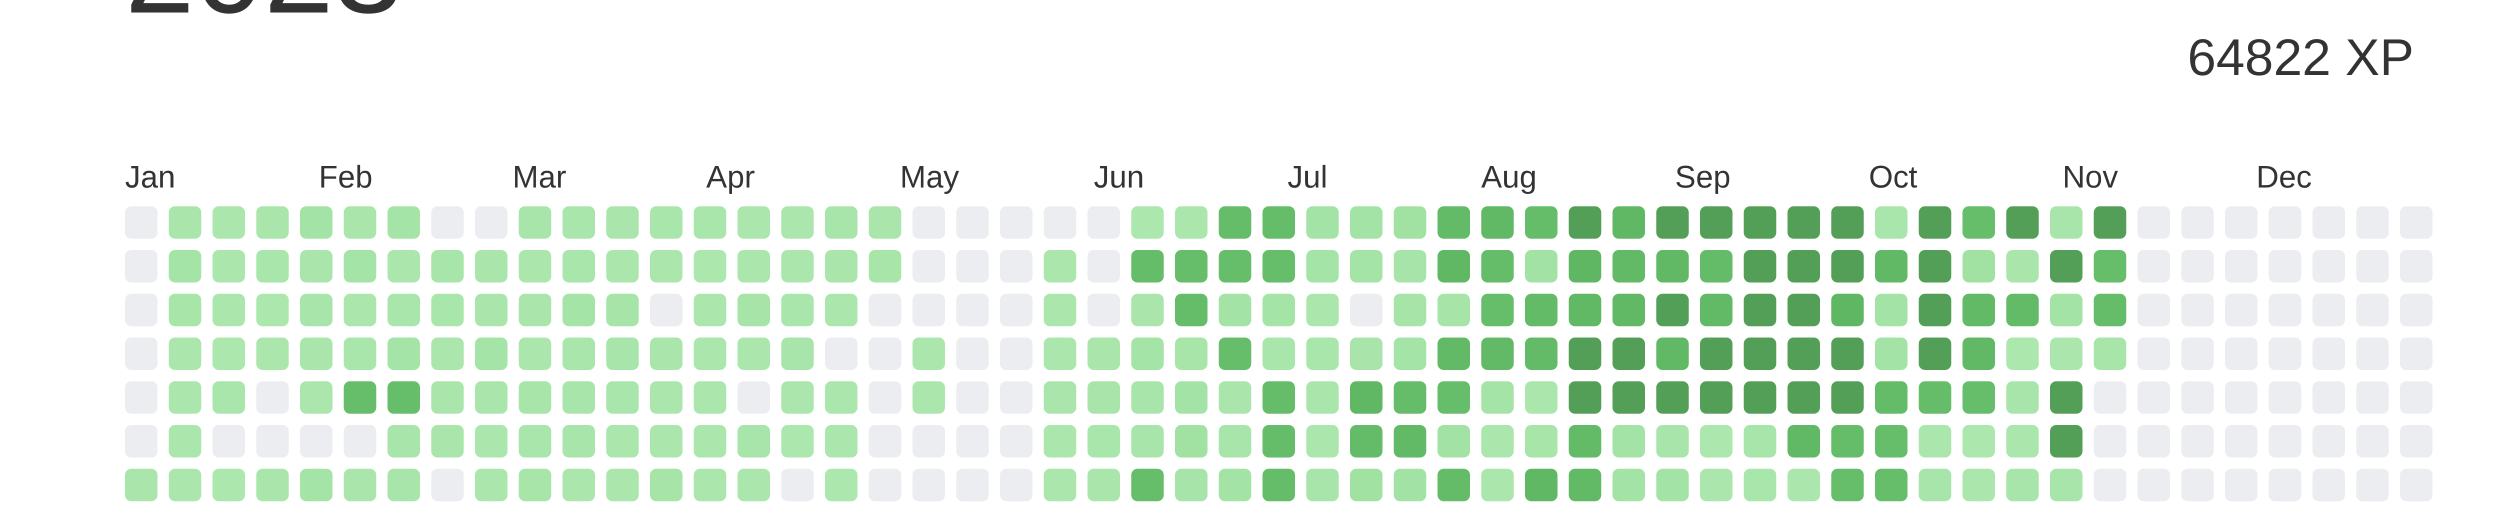
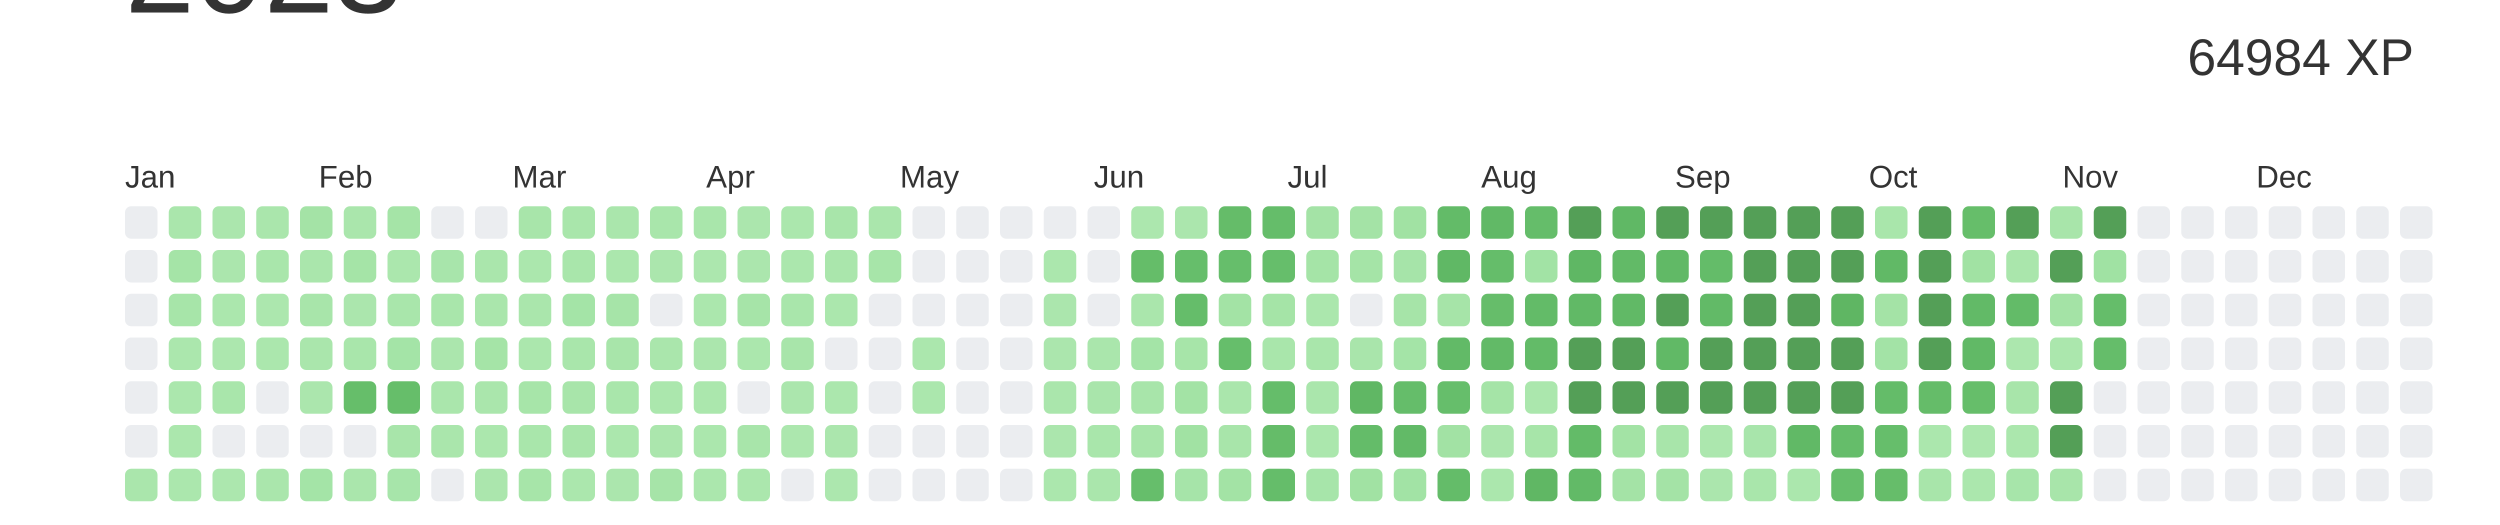
<svg xmlns="http://www.w3.org/2000/svg" baseProfile="full" height="42mm" version="1.1" viewBox="0,0,200,42" width="200mm">
  <defs />
  <rect fill="#ffffff" height="42" width="200" x="0" y="0" />
  <text alignment-baseline="hanging" fill="#333333" style="font-size:10.0px; font-family:Arial;" x="10" y="1">2023</text>
-   <text alignment-baseline="hanging" fill="#333333" style="font-size:4.125px; font-family:Arial;" x="175" y="6">64822 XP</text>
+   <text alignment-baseline="hanging" fill="#333333" style="font-size:4.125px; font-family:Arial;" x="175" y="6">64984 XP</text>
  <text fill="#333333" style="font-size:2.5px; font-family:Arial" x="10.0" y="15">Jan</text>
  <text fill="#333333" style="font-size:2.5px; font-family:Arial" x="25.5" y="15">Feb</text>
  <text fill="#333333" style="font-size:2.5px; font-family:Arial" x="41.0" y="15">Mar</text>
  <text fill="#333333" style="font-size:2.5px; font-family:Arial" x="56.5" y="15">Apr</text>
  <text fill="#333333" style="font-size:2.5px; font-family:Arial" x="72.0" y="15">May</text>
  <text fill="#333333" style="font-size:2.5px; font-family:Arial" x="87.5" y="15">Jun</text>
  <text fill="#333333" style="font-size:2.5px; font-family:Arial" x="103.0" y="15">Jul</text>
  <text fill="#333333" style="font-size:2.5px; font-family:Arial" x="118.5" y="15">Aug</text>
  <text fill="#333333" style="font-size:2.5px; font-family:Arial" x="134.0" y="15">Sep</text>
  <text fill="#333333" style="font-size:2.5px; font-family:Arial" x="149.5" y="15">Oct</text>
  <text fill="#333333" style="font-size:2.5px; font-family:Arial" x="165.0" y="15">Nov</text>
  <text fill="#333333" style="font-size:2.5px; font-family:Arial" x="180.5" y="15">Dec</text>
  <rect fill="#EBEDF0" height="2.6" rx="0.5" ry="0.5" width="2.6" x="10.0" y="16.5" />
  <rect fill="#EBEDF0" height="2.6" rx="0.5" ry="0.5" width="2.6" x="10.0" y="20.0" />
  <rect fill="#EBEDF0" height="2.6" rx="0.5" ry="0.5" width="2.6" x="10.0" y="23.5" />
  <rect fill="#EBEDF0" height="2.6" rx="0.5" ry="0.5" width="2.6" x="10.0" y="27.0" />
  <rect fill="#EBEDF0" height="2.6" rx="0.5" ry="0.5" width="2.6" x="10.0" y="30.5" />
  <rect fill="#EBEDF0" height="2.6" rx="0.5" ry="0.5" width="2.6" x="10.0" y="34.0" />
  <rect fill="#aae6ac" height="2.6" rx="0.5" ry="0.5" width="2.6" x="10.0" y="37.5" />
  <rect fill="#aae6ac" height="2.6" rx="0.5" ry="0.5" width="2.6" x="13.5" y="16.5" />
  <rect fill="#a5e4a7" height="2.6" rx="0.5" ry="0.5" width="2.6" x="13.5" y="20.0" />
  <rect fill="#a7e5a9" height="2.6" rx="0.5" ry="0.5" width="2.6" x="13.5" y="23.5" />
  <rect fill="#abe7ad" height="2.6" rx="0.5" ry="0.5" width="2.6" x="13.5" y="27.0" />
  <rect fill="#abe7ad" height="2.6" rx="0.5" ry="0.5" width="2.6" x="13.5" y="30.5" />
  <rect fill="#abe7ad" height="2.6" rx="0.5" ry="0.5" width="2.6" x="13.5" y="34.0" />
  <rect fill="#abe7ad" height="2.6" rx="0.5" ry="0.5" width="2.6" x="13.5" y="37.5" />
  <rect fill="#abe6ad" height="2.6" rx="0.5" ry="0.5" width="2.6" x="17.0" y="16.5" />
  <rect fill="#abe6ad" height="2.6" rx="0.5" ry="0.5" width="2.6" x="17.0" y="20.0" />
  <rect fill="#abe7ad" height="2.6" rx="0.5" ry="0.5" width="2.6" x="17.0" y="23.5" />
  <rect fill="#ace7ae" height="2.6" rx="0.5" ry="0.5" width="2.6" x="17.0" y="27.0" />
  <rect fill="#a9e6ab" height="2.6" rx="0.5" ry="0.5" width="2.6" x="17.0" y="30.5" />
  <rect fill="#EBEDF0" height="2.6" rx="0.5" ry="0.5" width="2.6" x="17.0" y="34.0" />
  <rect fill="#ace7ae" height="2.6" rx="0.5" ry="0.5" width="2.6" x="17.0" y="37.5" />
  <rect fill="#aae6ac" height="2.6" rx="0.5" ry="0.5" width="2.6" x="20.5" y="16.5" />
  <rect fill="#a9e6ab" height="2.6" rx="0.5" ry="0.5" width="2.6" x="20.5" y="20.0" />
  <rect fill="#ace7ae" height="2.6" rx="0.5" ry="0.5" width="2.6" x="20.5" y="23.5" />
  <rect fill="#abe7ad" height="2.6" rx="0.5" ry="0.5" width="2.6" x="20.5" y="27.0" />
  <rect fill="#EBEDF0" height="2.6" rx="0.5" ry="0.5" width="2.6" x="20.5" y="30.5" />
  <rect fill="#EBEDF0" height="2.6" rx="0.5" ry="0.5" width="2.6" x="20.5" y="34.0" />
  <rect fill="#aae6ac" height="2.6" rx="0.5" ry="0.5" width="2.6" x="20.5" y="37.5" />
  <rect fill="#a4e3a6" height="2.6" rx="0.5" ry="0.5" width="2.6" x="24.0" y="16.5" />
  <rect fill="#aae6ac" height="2.6" rx="0.5" ry="0.5" width="2.6" x="24.0" y="20.0" />
  <rect fill="#a8e5aa" height="2.6" rx="0.5" ry="0.5" width="2.6" x="24.0" y="23.5" />
  <rect fill="#aae6ac" height="2.6" rx="0.5" ry="0.5" width="2.6" x="24.0" y="27.0" />
  <rect fill="#abe6ad" height="2.6" rx="0.5" ry="0.5" width="2.6" x="24.0" y="30.5" />
  <rect fill="#EBEDF0" height="2.6" rx="0.5" ry="0.5" width="2.6" x="24.0" y="34.0" />
  <rect fill="#a4e4a7" height="2.6" rx="0.5" ry="0.5" width="2.6" x="24.0" y="37.5" />
  <rect fill="#aae6ac" height="2.6" rx="0.5" ry="0.5" width="2.6" x="27.5" y="16.5" />
  <rect fill="#a5e4a7" height="2.6" rx="0.5" ry="0.5" width="2.6" x="27.5" y="20.0" />
  <rect fill="#abe6ad" height="2.6" rx="0.5" ry="0.5" width="2.6" x="27.5" y="23.5" />
  <rect fill="#a9e6ab" height="2.6" rx="0.5" ry="0.5" width="2.6" x="27.5" y="27.0" />
  <rect fill="#66be6a" height="2.6" rx="0.5" ry="0.5" width="2.6" x="27.5" y="30.5" />
  <rect fill="#EBEDF0" height="2.6" rx="0.5" ry="0.5" width="2.6" x="27.5" y="34.0" />
  <rect fill="#aae6ac" height="2.6" rx="0.5" ry="0.5" width="2.6" x="27.5" y="37.5" />
  <rect fill="#a5e4a7" height="2.6" rx="0.5" ry="0.5" width="2.6" x="31.0" y="16.5" />
  <rect fill="#abe7ad" height="2.6" rx="0.5" ry="0.5" width="2.6" x="31.0" y="20.0" />
  <rect fill="#a9e6ab" height="2.6" rx="0.5" ry="0.5" width="2.6" x="31.0" y="23.5" />
  <rect fill="#a4e4a7" height="2.6" rx="0.5" ry="0.5" width="2.6" x="31.0" y="27.0" />
  <rect fill="#66be6a" height="2.6" rx="0.5" ry="0.5" width="2.6" x="31.0" y="30.5" />
  <rect fill="#a8e5aa" height="2.6" rx="0.5" ry="0.5" width="2.6" x="31.0" y="34.0" />
  <rect fill="#a7e5aa" height="2.6" rx="0.5" ry="0.5" width="2.6" x="31.0" y="37.5" />
  <rect fill="#EBEDF0" height="2.6" rx="0.5" ry="0.5" width="2.6" x="34.5" y="16.5" />
  <rect fill="#a8e5ab" height="2.6" rx="0.5" ry="0.5" width="2.6" x="34.5" y="20.0" />
  <rect fill="#a9e6ab" height="2.6" rx="0.5" ry="0.5" width="2.6" x="34.5" y="23.5" />
  <rect fill="#abe6ad" height="2.6" rx="0.5" ry="0.5" width="2.6" x="34.5" y="27.0" />
  <rect fill="#aae6ac" height="2.6" rx="0.5" ry="0.5" width="2.6" x="34.5" y="30.5" />
  <rect fill="#aae6ac" height="2.6" rx="0.5" ry="0.5" width="2.6" x="34.5" y="34.0" />
  <rect fill="#EBEDF0" height="2.6" rx="0.5" ry="0.5" width="2.6" x="34.5" y="37.5" />
  <rect fill="#EBEDF0" height="2.6" rx="0.5" ry="0.5" width="2.6" x="38.0" y="16.5" />
  <rect fill="#aae6ac" height="2.6" rx="0.5" ry="0.5" width="2.6" x="38.0" y="20.0" />
  <rect fill="#aae6ac" height="2.6" rx="0.5" ry="0.5" width="2.6" x="38.0" y="23.5" />
  <rect fill="#a5e4a7" height="2.6" rx="0.5" ry="0.5" width="2.6" x="38.0" y="27.0" />
  <rect fill="#aae6ac" height="2.6" rx="0.5" ry="0.5" width="2.6" x="38.0" y="30.5" />
  <rect fill="#abe7ad" height="2.6" rx="0.5" ry="0.5" width="2.6" x="38.0" y="34.0" />
  <rect fill="#abe6ad" height="2.6" rx="0.5" ry="0.5" width="2.6" x="38.0" y="37.5" />
  <rect fill="#a8e5aa" height="2.6" rx="0.5" ry="0.5" width="2.6" x="41.5" y="16.5" />
  <rect fill="#abe7ad" height="2.6" rx="0.5" ry="0.5" width="2.6" x="41.5" y="20.0" />
  <rect fill="#aae6ac" height="2.6" rx="0.5" ry="0.5" width="2.6" x="41.5" y="23.5" />
  <rect fill="#abe7ad" height="2.6" rx="0.5" ry="0.5" width="2.6" x="41.5" y="27.0" />
  <rect fill="#a7e5a9" height="2.6" rx="0.5" ry="0.5" width="2.6" x="41.5" y="30.5" />
  <rect fill="#a9e6ab" height="2.6" rx="0.5" ry="0.5" width="2.6" x="41.5" y="34.0" />
  <rect fill="#a7e5a9" height="2.6" rx="0.5" ry="0.5" width="2.6" x="41.5" y="37.5" />
  <rect fill="#a9e6ab" height="2.6" rx="0.5" ry="0.5" width="2.6" x="45.0" y="16.5" />
  <rect fill="#a9e6ab" height="2.6" rx="0.5" ry="0.5" width="2.6" x="45.0" y="20.0" />
  <rect fill="#a4e4a7" height="2.6" rx="0.5" ry="0.5" width="2.6" x="45.0" y="23.5" />
  <rect fill="#a9e6ab" height="2.6" rx="0.5" ry="0.5" width="2.6" x="45.0" y="27.0" />
  <rect fill="#a8e5aa" height="2.6" rx="0.5" ry="0.5" width="2.6" x="45.0" y="30.5" />
  <rect fill="#a8e5aa" height="2.6" rx="0.5" ry="0.5" width="2.6" x="45.0" y="34.0" />
  <rect fill="#abe7ad" height="2.6" rx="0.5" ry="0.5" width="2.6" x="45.0" y="37.5" />
  <rect fill="#aae6ac" height="2.6" rx="0.5" ry="0.5" width="2.6" x="48.5" y="16.5" />
  <rect fill="#abe7ad" height="2.6" rx="0.5" ry="0.5" width="2.6" x="48.5" y="20.0" />
  <rect fill="#a6e4a8" height="2.6" rx="0.5" ry="0.5" width="2.6" x="48.5" y="23.5" />
  <rect fill="#a8e5aa" height="2.6" rx="0.5" ry="0.5" width="2.6" x="48.5" y="27.0" />
  <rect fill="#a9e6ab" height="2.6" rx="0.5" ry="0.5" width="2.6" x="48.5" y="30.5" />
  <rect fill="#abe7ad" height="2.6" rx="0.5" ry="0.5" width="2.6" x="48.5" y="34.0" />
  <rect fill="#abe6ad" height="2.6" rx="0.5" ry="0.5" width="2.6" x="48.5" y="37.5" />
  <rect fill="#a9e6ab" height="2.6" rx="0.5" ry="0.5" width="2.6" x="52.0" y="16.5" />
  <rect fill="#abe6ad" height="2.6" rx="0.5" ry="0.5" width="2.6" x="52.0" y="20.0" />
  <rect fill="#EBEDF0" height="2.6" rx="0.5" ry="0.5" width="2.6" x="52.0" y="23.5" />
  <rect fill="#aae6ac" height="2.6" rx="0.5" ry="0.5" width="2.6" x="52.0" y="27.0" />
  <rect fill="#abe7ad" height="2.6" rx="0.5" ry="0.5" width="2.6" x="52.0" y="30.5" />
  <rect fill="#abe6ad" height="2.6" rx="0.5" ry="0.5" width="2.6" x="52.0" y="34.0" />
  <rect fill="#a6e4a8" height="2.6" rx="0.5" ry="0.5" width="2.6" x="52.0" y="37.5" />
  <rect fill="#a9e6ab" height="2.6" rx="0.5" ry="0.5" width="2.6" x="55.5" y="16.5" />
  <rect fill="#ace7ae" height="2.6" rx="0.5" ry="0.5" width="2.6" x="55.5" y="20.0" />
  <rect fill="#abe7ad" height="2.6" rx="0.5" ry="0.5" width="2.6" x="55.5" y="23.5" />
  <rect fill="#abe6ad" height="2.6" rx="0.5" ry="0.5" width="2.6" x="55.5" y="27.0" />
  <rect fill="#abe7ad" height="2.6" rx="0.5" ry="0.5" width="2.6" x="55.5" y="30.5" />
  <rect fill="#abe7ad" height="2.6" rx="0.5" ry="0.5" width="2.6" x="55.5" y="34.0" />
  <rect fill="#abe7ad" height="2.6" rx="0.5" ry="0.5" width="2.6" x="55.5" y="37.5" />
  <rect fill="#abe6ad" height="2.6" rx="0.5" ry="0.5" width="2.6" x="59.0" y="16.5" />
  <rect fill="#abe6ad" height="2.6" rx="0.5" ry="0.5" width="2.6" x="59.0" y="20.0" />
  <rect fill="#a6e4a8" height="2.6" rx="0.5" ry="0.5" width="2.6" x="59.0" y="23.5" />
  <rect fill="#abe7ad" height="2.6" rx="0.5" ry="0.5" width="2.6" x="59.0" y="27.0" />
  <rect fill="#EBEDF0" height="2.6" rx="0.5" ry="0.5" width="2.6" x="59.0" y="30.5" />
  <rect fill="#a8e5aa" height="2.6" rx="0.5" ry="0.5" width="2.6" x="59.0" y="34.0" />
  <rect fill="#abe7ad" height="2.6" rx="0.5" ry="0.5" width="2.6" x="59.0" y="37.5" />
  <rect fill="#abe7ad" height="2.6" rx="0.5" ry="0.5" width="2.6" x="62.5" y="16.5" />
  <rect fill="#abe7ad" height="2.6" rx="0.5" ry="0.5" width="2.6" x="62.5" y="20.0" />
  <rect fill="#a9e6ab" height="2.6" rx="0.5" ry="0.5" width="2.6" x="62.5" y="23.5" />
  <rect fill="#a8e5aa" height="2.6" rx="0.5" ry="0.5" width="2.6" x="62.5" y="27.0" />
  <rect fill="#abe6ad" height="2.6" rx="0.5" ry="0.5" width="2.6" x="62.5" y="30.5" />
  <rect fill="#ace7ae" height="2.6" rx="0.5" ry="0.5" width="2.6" x="62.5" y="34.0" />
  <rect fill="#EBEDF0" height="2.6" rx="0.5" ry="0.5" width="2.6" x="62.5" y="37.5" />
  <rect fill="#a8e5aa" height="2.6" rx="0.5" ry="0.5" width="2.6" x="66.0" y="16.5" />
  <rect fill="#aae6ac" height="2.6" rx="0.5" ry="0.5" width="2.6" x="66.0" y="20.0" />
  <rect fill="#abe7ad" height="2.6" rx="0.5" ry="0.5" width="2.6" x="66.0" y="23.5" />
  <rect fill="#EBEDF0" height="2.6" rx="0.5" ry="0.5" width="2.6" x="66.0" y="27.0" />
  <rect fill="#abe7ad" height="2.6" rx="0.5" ry="0.5" width="2.6" x="66.0" y="30.5" />
  <rect fill="#abe6ad" height="2.6" rx="0.5" ry="0.5" width="2.6" x="66.0" y="34.0" />
  <rect fill="#ace7ae" height="2.6" rx="0.5" ry="0.5" width="2.6" x="66.0" y="37.5" />
  <rect fill="#aae6ac" height="2.6" rx="0.5" ry="0.5" width="2.6" x="69.5" y="16.5" />
  <rect fill="#a7e5a9" height="2.6" rx="0.5" ry="0.5" width="2.6" x="69.5" y="20.0" />
  <rect fill="#EBEDF0" height="2.6" rx="0.5" ry="0.5" width="2.6" x="69.5" y="23.5" />
  <rect fill="#EBEDF0" height="2.6" rx="0.5" ry="0.5" width="2.6" x="69.5" y="27.0" />
  <rect fill="#EBEDF0" height="2.6" rx="0.5" ry="0.5" width="2.6" x="69.5" y="30.5" />
  <rect fill="#EBEDF0" height="2.6" rx="0.5" ry="0.5" width="2.6" x="69.5" y="34.0" />
  <rect fill="#EBEDF0" height="2.6" rx="0.5" ry="0.5" width="2.6" x="69.5" y="37.5" />
  <rect fill="#EBEDF0" height="2.6" rx="0.5" ry="0.5" width="2.6" x="73.0" y="16.5" />
  <rect fill="#EBEDF0" height="2.6" rx="0.5" ry="0.5" width="2.6" x="73.0" y="20.0" />
  <rect fill="#EBEDF0" height="2.6" rx="0.5" ry="0.5" width="2.6" x="73.0" y="23.5" />
  <rect fill="#abe7ad" height="2.6" rx="0.5" ry="0.5" width="2.6" x="73.0" y="27.0" />
  <rect fill="#abe7ad" height="2.6" rx="0.5" ry="0.5" width="2.6" x="73.0" y="30.5" />
  <rect fill="#EBEDF0" height="2.6" rx="0.5" ry="0.5" width="2.6" x="73.0" y="34.0" />
  <rect fill="#EBEDF0" height="2.6" rx="0.5" ry="0.5" width="2.6" x="73.0" y="37.5" />
  <rect fill="#EBEDF0" height="2.6" rx="0.5" ry="0.5" width="2.6" x="76.5" y="16.5" />
  <rect fill="#EBEDF0" height="2.6" rx="0.5" ry="0.5" width="2.6" x="76.5" y="20.0" />
  <rect fill="#EBEDF0" height="2.6" rx="0.5" ry="0.5" width="2.6" x="76.5" y="23.5" />
  <rect fill="#EBEDF0" height="2.6" rx="0.5" ry="0.5" width="2.6" x="76.5" y="27.0" />
  <rect fill="#EBEDF0" height="2.6" rx="0.5" ry="0.5" width="2.6" x="76.5" y="30.5" />
  <rect fill="#EBEDF0" height="2.6" rx="0.5" ry="0.5" width="2.6" x="76.5" y="34.0" />
  <rect fill="#EBEDF0" height="2.6" rx="0.5" ry="0.5" width="2.6" x="76.5" y="37.5" />
  <rect fill="#EBEDF0" height="2.6" rx="0.5" ry="0.5" width="2.6" x="80.0" y="16.5" />
  <rect fill="#EBEDF0" height="2.6" rx="0.5" ry="0.5" width="2.6" x="80.0" y="20.0" />
  <rect fill="#EBEDF0" height="2.6" rx="0.5" ry="0.5" width="2.6" x="80.0" y="23.5" />
  <rect fill="#EBEDF0" height="2.6" rx="0.5" ry="0.5" width="2.6" x="80.0" y="27.0" />
  <rect fill="#EBEDF0" height="2.6" rx="0.5" ry="0.5" width="2.6" x="80.0" y="30.5" />
  <rect fill="#EBEDF0" height="2.6" rx="0.5" ry="0.5" width="2.6" x="80.0" y="34.0" />
  <rect fill="#EBEDF0" height="2.6" rx="0.5" ry="0.5" width="2.6" x="80.0" y="37.5" />
  <rect fill="#EBEDF0" height="2.6" rx="0.5" ry="0.5" width="2.6" x="83.5" y="16.5" />
  <rect fill="#abe7ad" height="2.6" rx="0.5" ry="0.5" width="2.6" x="83.5" y="20.0" />
  <rect fill="#abe6ad" height="2.6" rx="0.5" ry="0.5" width="2.6" x="83.5" y="23.5" />
  <rect fill="#abe6ad" height="2.6" rx="0.5" ry="0.5" width="2.6" x="83.5" y="27.0" />
  <rect fill="#aae6ac" height="2.6" rx="0.5" ry="0.5" width="2.6" x="83.5" y="30.5" />
  <rect fill="#abe6ad" height="2.6" rx="0.5" ry="0.5" width="2.6" x="83.5" y="34.0" />
  <rect fill="#abe7ad" height="2.6" rx="0.5" ry="0.5" width="2.6" x="83.5" y="37.5" />
  <rect fill="#EBEDF0" height="2.6" rx="0.5" ry="0.5" width="2.6" x="87.0" y="16.5" />
  <rect fill="#EBEDF0" height="2.6" rx="0.5" ry="0.5" width="2.6" x="87.0" y="20.0" />
  <rect fill="#EBEDF0" height="2.6" rx="0.5" ry="0.5" width="2.6" x="87.0" y="23.5" />
  <rect fill="#aae6ac" height="2.6" rx="0.5" ry="0.5" width="2.6" x="87.0" y="27.0" />
  <rect fill="#a9e5ab" height="2.6" rx="0.5" ry="0.5" width="2.6" x="87.0" y="30.5" />
  <rect fill="#a9e6ab" height="2.6" rx="0.5" ry="0.5" width="2.6" x="87.0" y="34.0" />
  <rect fill="#aae6ac" height="2.6" rx="0.5" ry="0.5" width="2.6" x="87.0" y="37.5" />
  <rect fill="#ace7ae" height="2.6" rx="0.5" ry="0.5" width="2.6" x="90.5" y="16.5" />
  <rect fill="#65bd69" height="2.6" rx="0.5" ry="0.5" width="2.6" x="90.5" y="20.0" />
  <rect fill="#aae6ac" height="2.6" rx="0.5" ry="0.5" width="2.6" x="90.5" y="23.5" />
  <rect fill="#a4e4a7" height="2.6" rx="0.5" ry="0.5" width="2.6" x="90.5" y="27.0" />
  <rect fill="#a8e5aa" height="2.6" rx="0.5" ry="0.5" width="2.6" x="90.5" y="30.5" />
  <rect fill="#a8e5aa" height="2.6" rx="0.5" ry="0.5" width="2.6" x="90.5" y="34.0" />
  <rect fill="#66be6b" height="2.6" rx="0.5" ry="0.5" width="2.6" x="90.5" y="37.5" />
  <rect fill="#abe6ad" height="2.6" rx="0.5" ry="0.5" width="2.6" x="94.0" y="16.5" />
  <rect fill="#66be6b" height="2.6" rx="0.5" ry="0.5" width="2.6" x="94.0" y="20.0" />
  <rect fill="#65bd6a" height="2.6" rx="0.5" ry="0.5" width="2.6" x="94.0" y="23.5" />
  <rect fill="#a7e5a9" height="2.6" rx="0.5" ry="0.5" width="2.6" x="94.0" y="27.0" />
  <rect fill="#a3e3a5" height="2.6" rx="0.5" ry="0.5" width="2.6" x="94.0" y="30.5" />
  <rect fill="#a1e2a3" height="2.6" rx="0.5" ry="0.5" width="2.6" x="94.0" y="34.0" />
  <rect fill="#a6e4a9" height="2.6" rx="0.5" ry="0.5" width="2.6" x="94.0" y="37.5" />
  <rect fill="#65bc69" height="2.6" rx="0.5" ry="0.5" width="2.6" x="97.5" y="16.5" />
  <rect fill="#66be6b" height="2.6" rx="0.5" ry="0.5" width="2.6" x="97.5" y="20.0" />
  <rect fill="#a3e3a5" height="2.6" rx="0.5" ry="0.5" width="2.6" x="97.5" y="23.5" />
  <rect fill="#66be6b" height="2.6" rx="0.5" ry="0.5" width="2.6" x="97.5" y="27.0" />
  <rect fill="#aae6ac" height="2.6" rx="0.5" ry="0.5" width="2.6" x="97.5" y="30.5" />
  <rect fill="#a8e5aa" height="2.6" rx="0.5" ry="0.5" width="2.6" x="97.5" y="34.0" />
  <rect fill="#a3e3a5" height="2.6" rx="0.5" ry="0.5" width="2.6" x="97.5" y="37.5" />
  <rect fill="#65bd6a" height="2.6" rx="0.5" ry="0.5" width="2.6" x="101.0" y="16.5" />
  <rect fill="#66be6b" height="2.6" rx="0.5" ry="0.5" width="2.6" x="101.0" y="20.0" />
  <rect fill="#a5e4a7" height="2.6" rx="0.5" ry="0.5" width="2.6" x="101.0" y="23.5" />
  <rect fill="#a9e6ab" height="2.6" rx="0.5" ry="0.5" width="2.6" x="101.0" y="27.0" />
  <rect fill="#65bd6a" height="2.6" rx="0.5" ry="0.5" width="2.6" x="101.0" y="30.5" />
  <rect fill="#65bc69" height="2.6" rx="0.5" ry="0.5" width="2.6" x="101.0" y="34.0" />
  <rect fill="#65bd6a" height="2.6" rx="0.5" ry="0.5" width="2.6" x="101.0" y="37.5" />
  <rect fill="#a4e3a6" height="2.6" rx="0.5" ry="0.5" width="2.6" x="104.5" y="16.5" />
  <rect fill="#a5e4a7" height="2.6" rx="0.5" ry="0.5" width="2.6" x="104.5" y="20.0" />
  <rect fill="#abe7ad" height="2.6" rx="0.5" ry="0.5" width="2.6" x="104.5" y="23.5" />
  <rect fill="#a9e6ab" height="2.6" rx="0.5" ry="0.5" width="2.6" x="104.5" y="27.0" />
  <rect fill="#aae6ac" height="2.6" rx="0.5" ry="0.5" width="2.6" x="104.5" y="30.5" />
  <rect fill="#abe7ad" height="2.6" rx="0.5" ry="0.5" width="2.6" x="104.5" y="34.0" />
  <rect fill="#a7e5aa" height="2.6" rx="0.5" ry="0.5" width="2.6" x="104.5" y="37.5" />
  <rect fill="#a4e3a6" height="2.6" rx="0.5" ry="0.5" width="2.6" x="108.0" y="16.5" />
  <rect fill="#a5e4a7" height="2.6" rx="0.5" ry="0.5" width="2.6" x="108.0" y="20.0" />
  <rect fill="#EBEDF0" height="2.6" rx="0.5" ry="0.5" width="2.6" x="108.0" y="23.5" />
  <rect fill="#a9e5ab" height="2.6" rx="0.5" ry="0.5" width="2.6" x="108.0" y="27.0" />
  <rect fill="#60b764" height="2.6" rx="0.5" ry="0.5" width="2.6" x="108.0" y="30.5" />
  <rect fill="#64bc69" height="2.6" rx="0.5" ry="0.5" width="2.6" x="108.0" y="34.0" />
  <rect fill="#a1e2a3" height="2.6" rx="0.5" ry="0.5" width="2.6" x="108.0" y="37.5" />
  <rect fill="#a1e2a3" height="2.6" rx="0.5" ry="0.5" width="2.6" x="111.5" y="16.5" />
  <rect fill="#a6e4a9" height="2.6" rx="0.5" ry="0.5" width="2.6" x="111.5" y="20.0" />
  <rect fill="#a6e4a8" height="2.6" rx="0.5" ry="0.5" width="2.6" x="111.5" y="23.5" />
  <rect fill="#a4e4a7" height="2.6" rx="0.5" ry="0.5" width="2.6" x="111.5" y="27.0" />
  <rect fill="#65bd6a" height="2.6" rx="0.5" ry="0.5" width="2.6" x="111.5" y="30.5" />
  <rect fill="#62ba67" height="2.6" rx="0.5" ry="0.5" width="2.6" x="111.5" y="34.0" />
  <rect fill="#a2e3a5" height="2.6" rx="0.5" ry="0.5" width="2.6" x="111.5" y="37.5" />
  <rect fill="#63bb68" height="2.6" rx="0.5" ry="0.5" width="2.6" x="115.0" y="16.5" />
  <rect fill="#60b865" height="2.6" rx="0.5" ry="0.5" width="2.6" x="115.0" y="20.0" />
  <rect fill="#a6e4a8" height="2.6" rx="0.5" ry="0.5" width="2.6" x="115.0" y="23.5" />
  <rect fill="#62ba67" height="2.6" rx="0.5" ry="0.5" width="2.6" x="115.0" y="27.0" />
  <rect fill="#66be6b" height="2.6" rx="0.5" ry="0.5" width="2.6" x="115.0" y="30.5" />
  <rect fill="#a2e2a4" height="2.6" rx="0.5" ry="0.5" width="2.6" x="115.0" y="34.0" />
  <rect fill="#64bc69" height="2.6" rx="0.5" ry="0.5" width="2.6" x="115.0" y="37.5" />
  <rect fill="#61b966" height="2.6" rx="0.5" ry="0.5" width="2.6" x="118.5" y="16.5" />
  <rect fill="#65bd6a" height="2.6" rx="0.5" ry="0.5" width="2.6" x="118.5" y="20.0" />
  <rect fill="#66bd6a" height="2.6" rx="0.5" ry="0.5" width="2.6" x="118.5" y="23.5" />
  <rect fill="#62ba67" height="2.6" rx="0.5" ry="0.5" width="2.6" x="118.5" y="27.0" />
  <rect fill="#a5e4a7" height="2.6" rx="0.5" ry="0.5" width="2.6" x="118.5" y="30.5" />
  <rect fill="#abe6ad" height="2.6" rx="0.5" ry="0.5" width="2.6" x="118.5" y="34.0" />
  <rect fill="#abe7ad" height="2.6" rx="0.5" ry="0.5" width="2.6" x="118.5" y="37.5" />
  <rect fill="#65bd6a" height="2.6" rx="0.5" ry="0.5" width="2.6" x="122.0" y="16.5" />
  <rect fill="#a2e3a5" height="2.6" rx="0.5" ry="0.5" width="2.6" x="122.0" y="20.0" />
  <rect fill="#63bb68" height="2.6" rx="0.5" ry="0.5" width="2.6" x="122.0" y="23.5" />
  <rect fill="#63bb68" height="2.6" rx="0.5" ry="0.5" width="2.6" x="122.0" y="27.0" />
  <rect fill="#abe7ad" height="2.6" rx="0.5" ry="0.5" width="2.6" x="122.0" y="30.5" />
  <rect fill="#a7e5a9" height="2.6" rx="0.5" ry="0.5" width="2.6" x="122.0" y="34.0" />
  <rect fill="#60b764" height="2.6" rx="0.5" ry="0.5" width="2.6" x="122.0" y="37.5" />
  <rect fill="#549F57" height="2.6" rx="0.5" ry="0.5" width="2.6" x="125.5" y="16.5" />
  <rect fill="#5fb764" height="2.6" rx="0.5" ry="0.5" width="2.6" x="125.5" y="20.0" />
  <rect fill="#61b966" height="2.6" rx="0.5" ry="0.5" width="2.6" x="125.5" y="23.5" />
  <rect fill="#549F57" height="2.6" rx="0.5" ry="0.5" width="2.6" x="125.5" y="27.0" />
  <rect fill="#549F57" height="2.6" rx="0.5" ry="0.5" width="2.6" x="125.5" y="30.5" />
  <rect fill="#63bb68" height="2.6" rx="0.5" ry="0.5" width="2.6" x="125.5" y="34.0" />
  <rect fill="#62ba67" height="2.6" rx="0.5" ry="0.5" width="2.6" x="125.5" y="37.5" />
  <rect fill="#60b865" height="2.6" rx="0.5" ry="0.5" width="2.6" x="129.0" y="16.5" />
  <rect fill="#62ba67" height="2.6" rx="0.5" ry="0.5" width="2.6" x="129.0" y="20.0" />
  <rect fill="#61b966" height="2.6" rx="0.5" ry="0.5" width="2.6" x="129.0" y="23.5" />
  <rect fill="#549F57" height="2.6" rx="0.5" ry="0.5" width="2.6" x="129.0" y="27.0" />
  <rect fill="#549F57" height="2.6" rx="0.5" ry="0.5" width="2.6" x="129.0" y="30.5" />
  <rect fill="#a3e3a5" height="2.6" rx="0.5" ry="0.5" width="2.6" x="129.0" y="34.0" />
  <rect fill="#a4e3a6" height="2.6" rx="0.5" ry="0.5" width="2.6" x="129.0" y="37.5" />
  <rect fill="#549F57" height="2.6" rx="0.5" ry="0.5" width="2.6" x="132.5" y="16.5" />
  <rect fill="#61b966" height="2.6" rx="0.5" ry="0.5" width="2.6" x="132.5" y="20.0" />
  <rect fill="#549F57" height="2.6" rx="0.5" ry="0.5" width="2.6" x="132.5" y="23.5" />
  <rect fill="#61b966" height="2.6" rx="0.5" ry="0.5" width="2.6" x="132.5" y="27.0" />
  <rect fill="#549F57" height="2.6" rx="0.5" ry="0.5" width="2.6" x="132.5" y="30.5" />
  <rect fill="#a8e5aa" height="2.6" rx="0.5" ry="0.5" width="2.6" x="132.5" y="34.0" />
  <rect fill="#a4e3a6" height="2.6" rx="0.5" ry="0.5" width="2.6" x="132.5" y="37.5" />
  <rect fill="#549F57" height="2.6" rx="0.5" ry="0.5" width="2.6" x="136.0" y="16.5" />
  <rect fill="#64bc69" height="2.6" rx="0.5" ry="0.5" width="2.6" x="136.0" y="20.0" />
  <rect fill="#62ba67" height="2.6" rx="0.5" ry="0.5" width="2.6" x="136.0" y="23.5" />
  <rect fill="#549F57" height="2.6" rx="0.5" ry="0.5" width="2.6" x="136.0" y="27.0" />
  <rect fill="#549F57" height="2.6" rx="0.5" ry="0.5" width="2.6" x="136.0" y="30.5" />
  <rect fill="#ace7ae" height="2.6" rx="0.5" ry="0.5" width="2.6" x="136.0" y="34.0" />
  <rect fill="#abe6ad" height="2.6" rx="0.5" ry="0.5" width="2.6" x="136.0" y="37.5" />
  <rect fill="#549F57" height="2.6" rx="0.5" ry="0.5" width="2.6" x="139.5" y="16.5" />
  <rect fill="#549F57" height="2.6" rx="0.5" ry="0.5" width="2.6" x="139.5" y="20.0" />
  <rect fill="#549F57" height="2.6" rx="0.5" ry="0.5" width="2.6" x="139.5" y="23.5" />
  <rect fill="#549F57" height="2.6" rx="0.5" ry="0.5" width="2.6" x="139.5" y="27.0" />
  <rect fill="#549F57" height="2.6" rx="0.5" ry="0.5" width="2.6" x="139.5" y="30.5" />
  <rect fill="#a8e5ab" height="2.6" rx="0.5" ry="0.5" width="2.6" x="139.5" y="34.0" />
  <rect fill="#a9e6ab" height="2.6" rx="0.5" ry="0.5" width="2.6" x="139.5" y="37.5" />
  <rect fill="#549F57" height="2.6" rx="0.5" ry="0.5" width="2.6" x="143.0" y="16.5" />
  <rect fill="#549F57" height="2.6" rx="0.5" ry="0.5" width="2.6" x="143.0" y="20.0" />
  <rect fill="#549F57" height="2.6" rx="0.5" ry="0.5" width="2.6" x="143.0" y="23.5" />
  <rect fill="#549F57" height="2.6" rx="0.5" ry="0.5" width="2.6" x="143.0" y="27.0" />
  <rect fill="#549F57" height="2.6" rx="0.5" ry="0.5" width="2.6" x="143.0" y="30.5" />
  <rect fill="#61b966" height="2.6" rx="0.5" ry="0.5" width="2.6" x="143.0" y="34.0" />
  <rect fill="#abe7ad" height="2.6" rx="0.5" ry="0.5" width="2.6" x="143.0" y="37.5" />
  <rect fill="#549F57" height="2.6" rx="0.5" ry="0.5" width="2.6" x="146.5" y="16.5" />
  <rect fill="#549F57" height="2.6" rx="0.5" ry="0.5" width="2.6" x="146.5" y="20.0" />
  <rect fill="#5fb663" height="2.6" rx="0.5" ry="0.5" width="2.6" x="146.5" y="23.5" />
  <rect fill="#549F57" height="2.6" rx="0.5" ry="0.5" width="2.6" x="146.5" y="27.0" />
  <rect fill="#549F57" height="2.6" rx="0.5" ry="0.5" width="2.6" x="146.5" y="30.5" />
  <rect fill="#65bd6a" height="2.6" rx="0.5" ry="0.5" width="2.6" x="146.5" y="34.0" />
  <rect fill="#66be6b" height="2.6" rx="0.5" ry="0.5" width="2.6" x="146.5" y="37.5" />
  <rect fill="#a9e6ab" height="2.6" rx="0.5" ry="0.5" width="2.6" x="150.0" y="16.5" />
  <rect fill="#61b966" height="2.6" rx="0.5" ry="0.5" width="2.6" x="150.0" y="20.0" />
  <rect fill="#a4e3a6" height="2.6" rx="0.5" ry="0.5" width="2.6" x="150.0" y="23.5" />
  <rect fill="#a3e3a6" height="2.6" rx="0.5" ry="0.5" width="2.6" x="150.0" y="27.0" />
  <rect fill="#64bc69" height="2.6" rx="0.5" ry="0.5" width="2.6" x="150.0" y="30.5" />
  <rect fill="#66be6b" height="2.6" rx="0.5" ry="0.5" width="2.6" x="150.0" y="34.0" />
  <rect fill="#66bd6a" height="2.6" rx="0.5" ry="0.5" width="2.6" x="150.0" y="37.5" />
  <rect fill="#549F57" height="2.6" rx="0.5" ry="0.5" width="2.6" x="153.5" y="16.5" />
  <rect fill="#549F57" height="2.6" rx="0.5" ry="0.5" width="2.6" x="153.5" y="20.0" />
  <rect fill="#549F57" height="2.6" rx="0.5" ry="0.5" width="2.6" x="153.5" y="23.5" />
  <rect fill="#549F57" height="2.6" rx="0.5" ry="0.5" width="2.6" x="153.5" y="27.0" />
  <rect fill="#65bc69" height="2.6" rx="0.5" ry="0.5" width="2.6" x="153.5" y="30.5" />
  <rect fill="#abe7ad" height="2.6" rx="0.5" ry="0.5" width="2.6" x="153.5" y="34.0" />
  <rect fill="#a8e5aa" height="2.6" rx="0.5" ry="0.5" width="2.6" x="153.5" y="37.5" />
  <rect fill="#66be6a" height="2.6" rx="0.5" ry="0.5" width="2.6" x="157.0" y="16.5" />
  <rect fill="#a1e2a3" height="2.6" rx="0.5" ry="0.5" width="2.6" x="157.0" y="20.0" />
  <rect fill="#62ba67" height="2.6" rx="0.5" ry="0.5" width="2.6" x="157.0" y="23.5" />
  <rect fill="#61b966" height="2.6" rx="0.5" ry="0.5" width="2.6" x="157.0" y="27.0" />
  <rect fill="#66be6a" height="2.6" rx="0.5" ry="0.5" width="2.6" x="157.0" y="30.5" />
  <rect fill="#ace7ae" height="2.6" rx="0.5" ry="0.5" width="2.6" x="157.0" y="34.0" />
  <rect fill="#abe7ad" height="2.6" rx="0.5" ry="0.5" width="2.6" x="157.0" y="37.5" />
  <rect fill="#549F57" height="2.6" rx="0.5" ry="0.5" width="2.6" x="160.5" y="16.5" />
  <rect fill="#aae6ac" height="2.6" rx="0.5" ry="0.5" width="2.6" x="160.5" y="20.0" />
  <rect fill="#63bb68" height="2.6" rx="0.5" ry="0.5" width="2.6" x="160.5" y="23.5" />
  <rect fill="#ace7ae" height="2.6" rx="0.5" ry="0.5" width="2.6" x="160.5" y="27.0" />
  <rect fill="#a8e5aa" height="2.6" rx="0.5" ry="0.5" width="2.6" x="160.5" y="30.5" />
  <rect fill="#abe7ad" height="2.6" rx="0.5" ry="0.5" width="2.6" x="160.5" y="34.0" />
  <rect fill="#a7e5aa" height="2.6" rx="0.5" ry="0.5" width="2.6" x="160.5" y="37.5" />
  <rect fill="#a8e5aa" height="2.6" rx="0.5" ry="0.5" width="2.6" x="164.0" y="16.5" />
  <rect fill="#549F57" height="2.6" rx="0.5" ry="0.5" width="2.6" x="164.0" y="20.0" />
  <rect fill="#a4e3a6" height="2.6" rx="0.5" ry="0.5" width="2.6" x="164.0" y="23.5" />
  <rect fill="#abe7ad" height="2.6" rx="0.5" ry="0.5" width="2.6" x="164.0" y="27.0" />
  <rect fill="#549F57" height="2.6" rx="0.5" ry="0.5" width="2.6" x="164.0" y="30.5" />
  <rect fill="#549F57" height="2.6" rx="0.5" ry="0.5" width="2.6" x="164.0" y="34.0" />
  <rect fill="#a8e5aa" height="2.6" rx="0.5" ry="0.5" width="2.6" x="164.0" y="37.5" />
  <rect fill="#549F57" height="2.6" rx="0.5" ry="0.5" width="2.6" x="167.5" y="16.5" />
-   <rect fill="#66be6b" height="2.6" rx="0.5" ry="0.5" width="2.6" x="167.5" y="20.0" />
+   <rect fill="#a0e2a3" height="2.6" rx="0.5" ry="0.5" width="2.6" x="167.5" y="20.0" />
  <rect fill="#65bd6a" height="2.6" rx="0.5" ry="0.5" width="2.6" x="167.5" y="23.5" />
-   <rect fill="#a7e5a9" height="2.6" rx="0.5" ry="0.5" width="2.6" x="167.5" y="27.0" />
+   <rect fill="#65bd6a" height="2.6" rx="0.5" ry="0.5" width="2.6" x="167.5" y="27.0" />
  <rect fill="#EBEDF0" height="2.6" rx="0.5" ry="0.5" width="2.6" x="167.5" y="30.5" />
  <rect fill="#EBEDF0" height="2.6" rx="0.5" ry="0.5" width="2.6" x="167.5" y="34.0" />
  <rect fill="#EBEDF0" height="2.6" rx="0.5" ry="0.5" width="2.6" x="167.5" y="37.5" />
  <rect fill="#EBEDF0" height="2.6" rx="0.5" ry="0.5" width="2.6" x="171.0" y="16.5" />
  <rect fill="#EBEDF0" height="2.6" rx="0.5" ry="0.5" width="2.6" x="171.0" y="20.0" />
  <rect fill="#EBEDF0" height="2.6" rx="0.5" ry="0.5" width="2.6" x="171.0" y="23.5" />
  <rect fill="#EBEDF0" height="2.6" rx="0.5" ry="0.5" width="2.6" x="171.0" y="27.0" />
  <rect fill="#EBEDF0" height="2.6" rx="0.5" ry="0.5" width="2.6" x="171.0" y="30.5" />
  <rect fill="#EBEDF0" height="2.6" rx="0.5" ry="0.5" width="2.6" x="171.0" y="34.0" />
  <rect fill="#EBEDF0" height="2.6" rx="0.5" ry="0.5" width="2.6" x="171.0" y="37.5" />
  <rect fill="#EBEDF0" height="2.6" rx="0.5" ry="0.5" width="2.6" x="174.5" y="16.5" />
  <rect fill="#EBEDF0" height="2.6" rx="0.5" ry="0.5" width="2.6" x="174.5" y="20.0" />
  <rect fill="#EBEDF0" height="2.6" rx="0.5" ry="0.5" width="2.6" x="174.5" y="23.5" />
  <rect fill="#EBEDF0" height="2.6" rx="0.5" ry="0.5" width="2.6" x="174.5" y="27.0" />
  <rect fill="#EBEDF0" height="2.6" rx="0.5" ry="0.5" width="2.6" x="174.5" y="30.5" />
  <rect fill="#EBEDF0" height="2.6" rx="0.5" ry="0.5" width="2.6" x="174.5" y="34.0" />
  <rect fill="#EBEDF0" height="2.6" rx="0.5" ry="0.5" width="2.6" x="174.5" y="37.5" />
  <rect fill="#EBEDF0" height="2.6" rx="0.5" ry="0.5" width="2.6" x="178.0" y="16.5" />
  <rect fill="#EBEDF0" height="2.6" rx="0.5" ry="0.5" width="2.6" x="178.0" y="20.0" />
  <rect fill="#EBEDF0" height="2.6" rx="0.5" ry="0.5" width="2.6" x="178.0" y="23.5" />
  <rect fill="#EBEDF0" height="2.6" rx="0.5" ry="0.5" width="2.6" x="178.0" y="27.0" />
  <rect fill="#EBEDF0" height="2.6" rx="0.5" ry="0.5" width="2.6" x="178.0" y="30.5" />
  <rect fill="#EBEDF0" height="2.6" rx="0.5" ry="0.5" width="2.6" x="178.0" y="34.0" />
  <rect fill="#EBEDF0" height="2.6" rx="0.5" ry="0.5" width="2.6" x="178.0" y="37.5" />
  <rect fill="#EBEDF0" height="2.6" rx="0.5" ry="0.5" width="2.6" x="181.5" y="16.5" />
  <rect fill="#EBEDF0" height="2.6" rx="0.5" ry="0.5" width="2.6" x="181.5" y="20.0" />
  <rect fill="#EBEDF0" height="2.6" rx="0.5" ry="0.5" width="2.6" x="181.5" y="23.5" />
  <rect fill="#EBEDF0" height="2.6" rx="0.5" ry="0.5" width="2.6" x="181.5" y="27.0" />
  <rect fill="#EBEDF0" height="2.6" rx="0.5" ry="0.5" width="2.6" x="181.5" y="30.5" />
  <rect fill="#EBEDF0" height="2.6" rx="0.5" ry="0.5" width="2.6" x="181.5" y="34.0" />
  <rect fill="#EBEDF0" height="2.6" rx="0.5" ry="0.5" width="2.6" x="181.5" y="37.5" />
  <rect fill="#EBEDF0" height="2.6" rx="0.5" ry="0.5" width="2.6" x="185.0" y="16.5" />
  <rect fill="#EBEDF0" height="2.6" rx="0.5" ry="0.5" width="2.6" x="185.0" y="20.0" />
  <rect fill="#EBEDF0" height="2.6" rx="0.5" ry="0.5" width="2.6" x="185.0" y="23.5" />
  <rect fill="#EBEDF0" height="2.6" rx="0.5" ry="0.5" width="2.6" x="185.0" y="27.0" />
  <rect fill="#EBEDF0" height="2.6" rx="0.5" ry="0.5" width="2.6" x="185.0" y="30.5" />
  <rect fill="#EBEDF0" height="2.6" rx="0.5" ry="0.5" width="2.6" x="185.0" y="34.0" />
  <rect fill="#EBEDF0" height="2.6" rx="0.5" ry="0.5" width="2.6" x="185.0" y="37.5" />
  <rect fill="#EBEDF0" height="2.6" rx="0.5" ry="0.5" width="2.6" x="188.5" y="16.5" />
  <rect fill="#EBEDF0" height="2.6" rx="0.5" ry="0.5" width="2.6" x="188.5" y="20.0" />
  <rect fill="#EBEDF0" height="2.6" rx="0.5" ry="0.5" width="2.6" x="188.5" y="23.5" />
  <rect fill="#EBEDF0" height="2.6" rx="0.5" ry="0.5" width="2.6" x="188.5" y="27.0" />
  <rect fill="#EBEDF0" height="2.6" rx="0.5" ry="0.5" width="2.6" x="188.5" y="30.5" />
  <rect fill="#EBEDF0" height="2.6" rx="0.5" ry="0.5" width="2.6" x="188.5" y="34.0" />
  <rect fill="#EBEDF0" height="2.6" rx="0.5" ry="0.5" width="2.6" x="188.5" y="37.5" />
  <rect fill="#EBEDF0" height="2.6" rx="0.5" ry="0.5" width="2.6" x="192.0" y="16.5" />
  <rect fill="#EBEDF0" height="2.6" rx="0.5" ry="0.5" width="2.6" x="192.0" y="20.0" />
  <rect fill="#EBEDF0" height="2.6" rx="0.5" ry="0.5" width="2.6" x="192.0" y="23.5" />
  <rect fill="#EBEDF0" height="2.6" rx="0.5" ry="0.5" width="2.6" x="192.0" y="27.0" />
  <rect fill="#EBEDF0" height="2.6" rx="0.5" ry="0.5" width="2.6" x="192.0" y="30.5" />
  <rect fill="#EBEDF0" height="2.6" rx="0.5" ry="0.5" width="2.6" x="192.0" y="34.0" />
  <rect fill="#EBEDF0" height="2.6" rx="0.5" ry="0.5" width="2.6" x="192.0" y="37.5" />
</svg>
